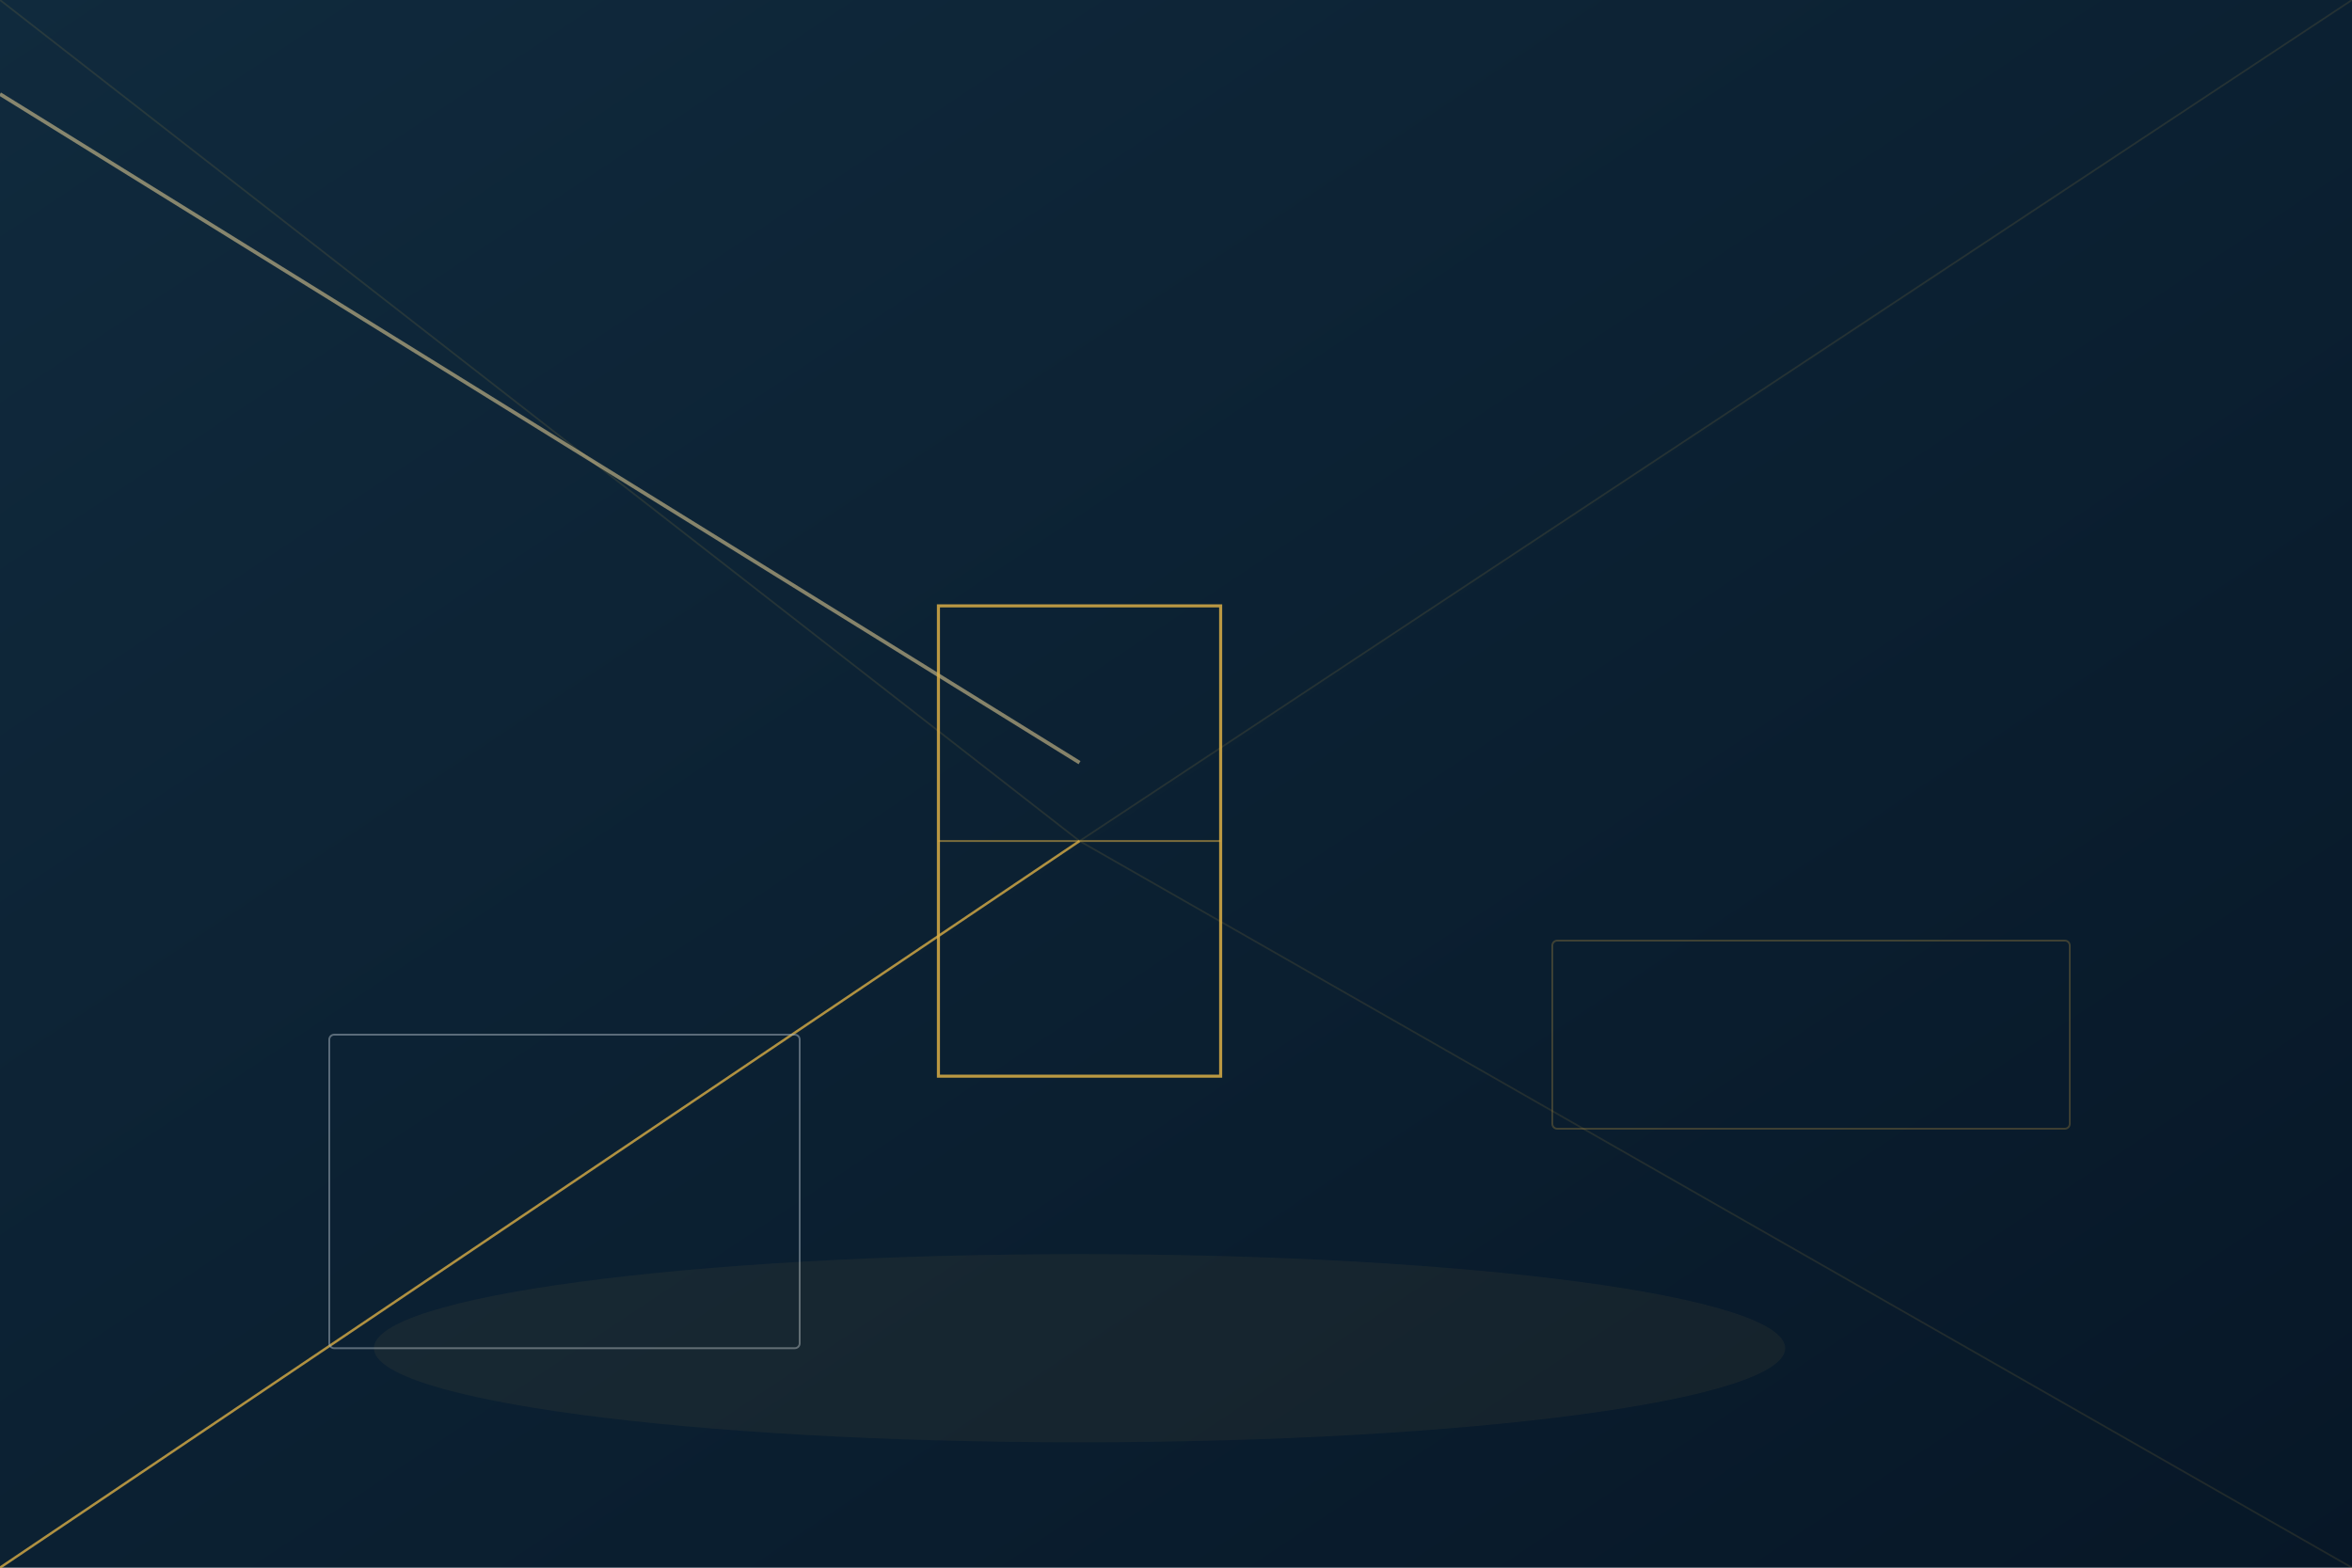
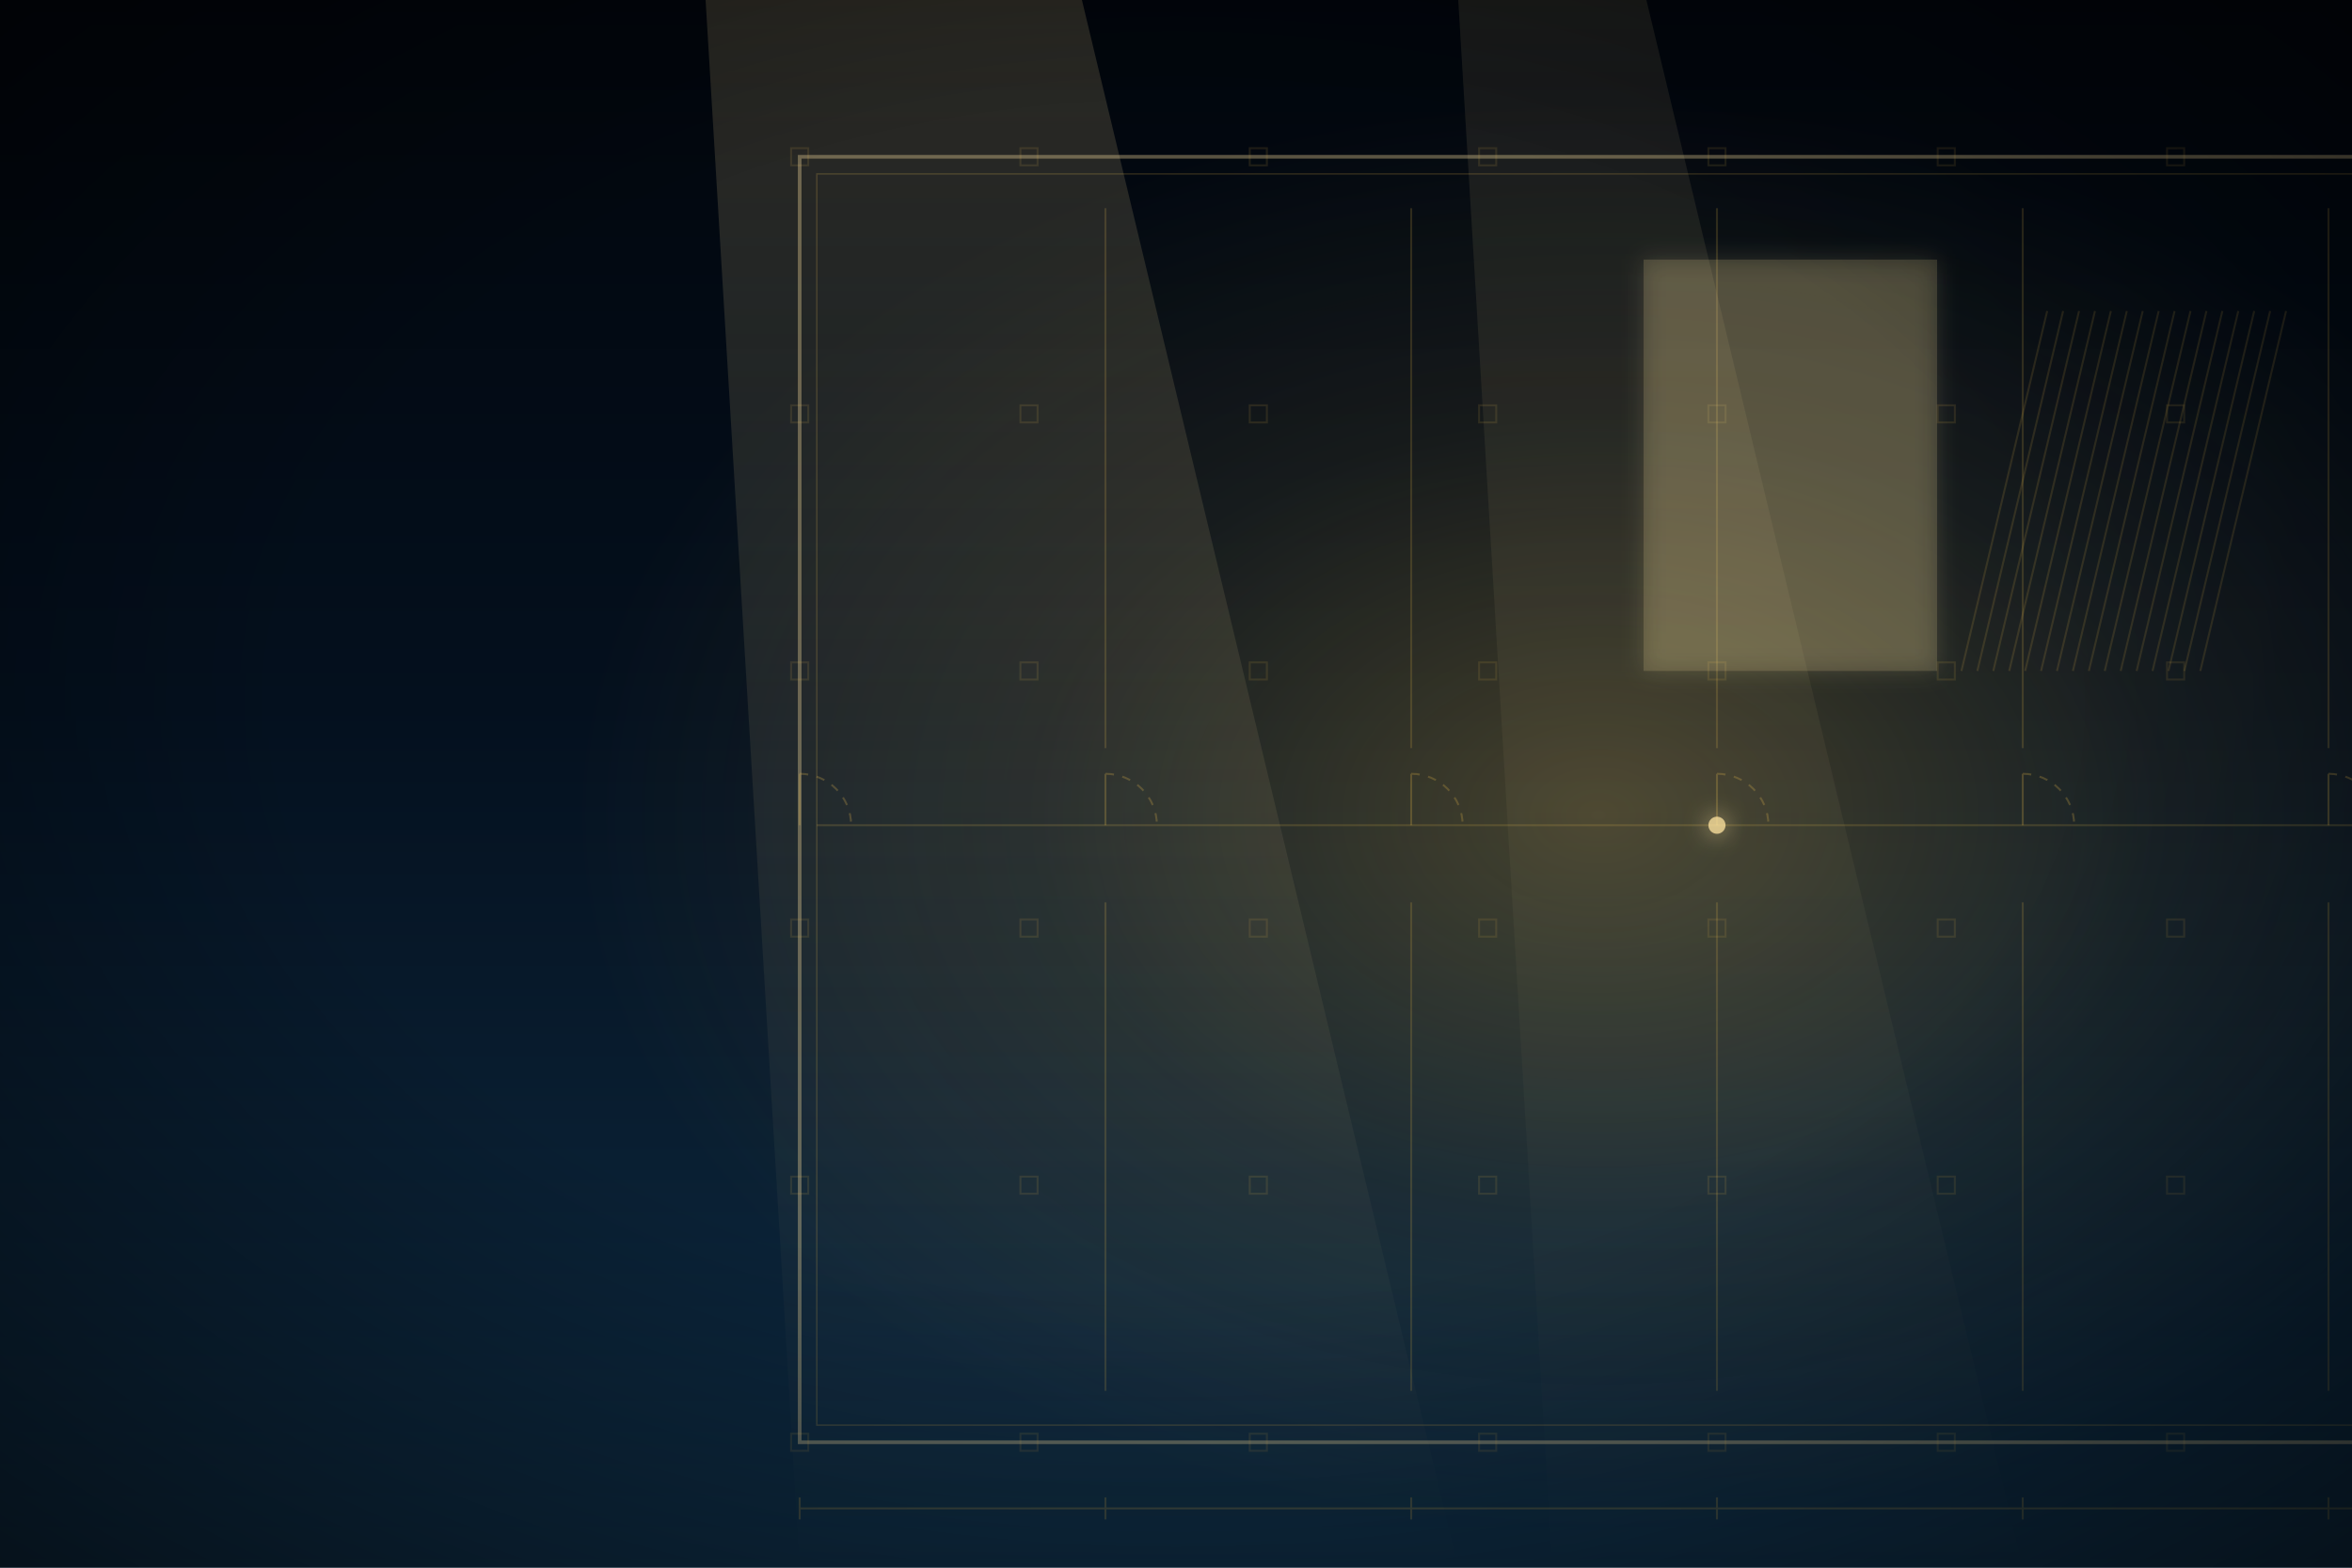
<svg xmlns="http://www.w3.org/2000/svg" viewBox="0 0 1920 1280" width="1920" height="1280" fill="none" role="img">
  <defs>
-     <linearGradient id="g" x1="0" y1="0" x2="1" y2="1">
-       <stop offset="0" stop-color="#102A3D" />
-       <stop offset="1" stop-color="#071727" />
+     <linearGradient id="sky" x1="0" y1="0" x2="0" y2="1">
+       <stop offset="0" stop-color="#01050B" />
+       <stop offset="0.45" stop-color="#04101E" />
+       <stop offset="0.78" stop-color="#0A2135" />
+       <stop offset="1" stop-color="#0E2C44" />
    </linearGradient>
+     <radialGradient id="bloom" cx="50%" cy="50%" r="50%">
+       <stop offset="0" stop-color="#D9AD45" stop-opacity="0.30" />
+       <stop offset="0.55" stop-color="#D9AD45" stop-opacity="0.09" />
+       <stop offset="1" stop-color="#D9AD45" stop-opacity="0" />
+     </radialGradient>
+     <radialGradient id="vig" cx="50%" cy="45%" r="75%">
+       <stop offset="50%" stop-color="#000000" stop-opacity="0" />
+       <stop offset="100%" stop-color="#000000" stop-opacity="0.62" />
+     </radialGradient>
+     <linearGradient id="shaft" x1="0" y1="0" x2="0" y2="1">
+       <stop offset="0" stop-color="#FFE3A0" stop-opacity="0.16" />
+       <stop offset="1" stop-color="#FFE3A0" stop-opacity="0" />
+     </linearGradient>
+     <filter id="bloom-filter" x="-12%" y="-12%" width="124%" height="124%">
+       <feGaussianBlur stdDeviation="9" result="b" />
+       <feMerge>
+         <feMergeNode in="b" />
+         <feMergeNode in="SourceGraphic" />
+       </feMerge>
+     </filter>
  </defs>
-   <rect width="1920" height="1280" fill="url(#g)" />
-   <line x1="0" y1="0" x2="881.26" y2="686.69" stroke="#D9AD4538" stroke-width="1.4" opacity="0.55" />
-   <line x1="1920" y1="0" x2="881.26" y2="686.69" stroke="#D9AD4538" stroke-width="1.4" opacity="0.55" />
-   <line x1="1920" y1="1280" x2="881.26" y2="686.69" stroke="#D9AD4538" stroke-width="1.4" opacity="0.55" />
-   <line x1="0" y1="1280" x2="881.26" y2="686.69" stroke="#D9AD45" stroke-width="2" opacity="0.8" />
-   <path d="M 0 76.8 L 881.26 622.69" stroke="#FFE3A0" stroke-width="3" opacity="0.5" />
-   <rect x="766.06" y="494.69" width="230.4" height="384" stroke="#D9AD45" stroke-width="2.5" opacity="0.85" />
-   <line x1="766.06" y1="686.69" x2="996.46" y2="686.69" stroke="#D9AD45" stroke-width="1.5" opacity="0.55" />
-   <rect x="268.8" y="844.8" width="384" height="256" stroke="#AAB6BF" stroke-width="1.5" opacity="0.5" rx="4" />
-   <rect x="1267.2" y="768" width="422.4" height="153.6" stroke="#D9AD456B" stroke-width="1.5" opacity="0.6" rx="4" />
-   <ellipse cx="881.26" cy="1100.8" rx="576" ry="76.8" fill="#D9AD45" opacity="0.06" />
+   <rect width="1920" height="1280" fill="url(#sky)" />
+   <ellipse cx="1305.6" cy="665.6" rx="844.8" ry="588.8" fill="url(#bloom)" />
+   <rect x="652.8" y="128" width="1497.6" height="1049.6" stroke="#FFE3A0" stroke-width="3" fill="none" opacity="0.34" />
+   <rect x="666.8" y="142" width="1469.6" height="1021.6" stroke="#D9AD45" stroke-width="1.2" fill="none" opacity="0.2" />
+   <g stroke="#D9AD45" stroke-width="1.6" fill="none" opacity="0.19">
+     <line x1="902.4" y1="169.98" x2="902.4" y2="610.82" />
+     <line x1="902.4" y1="736.77" x2="902.4" y2="1135.62" />
+     <line x1="1152" y1="169.98" x2="1152" y2="610.82" />
+     <line x1="1152" y1="736.77" x2="1152" y2="1135.62" />
+     <line x1="1401.6" y1="169.98" x2="1401.6" y2="610.82" />
+     <line x1="1401.6" y1="736.77" x2="1401.6" y2="1135.62" />
+     <line x1="1651.2" y1="169.98" x2="1651.2" y2="610.82" />
+     <line x1="1651.2" y1="736.77" x2="1651.2" y2="1135.62" />
+     <line x1="1900.8" y1="169.98" x2="1900.8" y2="610.82" />
+     <line x1="1900.8" y1="736.77" x2="1900.8" y2="1135.62" />
+     <line x1="666.8" y1="673.79" x2="2136.4" y2="673.79" />
+   </g>
+   <g stroke="#D9AD45" stroke-width="1.6" fill="none" opacity="0.13">
+     <rect x="645.8" y="121" width="14" height="14" />
+     <rect x="645.8" y="330.92" width="14" height="14" />
+     <rect x="645.8" y="540.84" width="14" height="14" />
+     <rect x="645.8" y="750.76" width="14" height="14" />
+     <rect x="645.8" y="960.68" width="14" height="14" />
+     <rect x="645.8" y="1170.6" width="14" height="14" />
+     <rect x="833" y="121" width="14" height="14" />
+     <rect x="833" y="330.92" width="14" height="14" />
+     <rect x="833" y="540.84" width="14" height="14" />
+     <rect x="833" y="750.76" width="14" height="14" />
+     <rect x="833" y="960.68" width="14" height="14" />
+     <rect x="833" y="1170.6" width="14" height="14" />
+     <rect x="1020.2" y="121" width="14" height="14" />
+     <rect x="1020.2" y="330.92" width="14" height="14" />
+     <rect x="1020.2" y="540.84" width="14" height="14" />
+     <rect x="1020.2" y="750.76" width="14" height="14" />
+     <rect x="1020.2" y="960.68" width="14" height="14" />
+     <rect x="1020.2" y="1170.6" width="14" height="14" />
+     <rect x="1207.4" y="121" width="14" height="14" />
+     <rect x="1207.4" y="330.92" width="14" height="14" />
+     <rect x="1207.4" y="540.84" width="14" height="14" />
+     <rect x="1207.4" y="750.76" width="14" height="14" />
+     <rect x="1207.4" y="960.68" width="14" height="14" />
+     <rect x="1207.4" y="1170.6" width="14" height="14" />
+     <rect x="1394.6" y="121" width="14" height="14" />
+     <rect x="1394.6" y="330.92" width="14" height="14" />
+     <rect x="1394.6" y="540.84" width="14" height="14" />
+     <rect x="1394.6" y="750.76" width="14" height="14" />
+     <rect x="1394.6" y="960.68" width="14" height="14" />
+     <rect x="1394.6" y="1170.6" width="14" height="14" />
+     <rect x="1581.8" y="121" width="14" height="14" />
+     <rect x="1581.8" y="330.92" width="14" height="14" />
+     <rect x="1581.8" y="540.84" width="14" height="14" />
+     <rect x="1581.8" y="750.76" width="14" height="14" />
+     <rect x="1581.8" y="960.68" width="14" height="14" />
+     <rect x="1581.8" y="1170.6" width="14" height="14" />
+     <rect x="1769" y="121" width="14" height="14" />
+     <rect x="1769" y="330.92" width="14" height="14" />
+     <rect x="1769" y="540.84" width="14" height="14" />
+     <rect x="1769" y="750.76" width="14" height="14" />
+     <rect x="1769" y="960.68" width="14" height="14" />
+     <rect x="1769" y="1170.6" width="14" height="14" />
+     <rect x="1956.2" y="121" width="14" height="14" />
+     <rect x="1956.2" y="330.92" width="14" height="14" />
+     <rect x="1956.2" y="540.84" width="14" height="14" />
+     <rect x="1956.2" y="750.76" width="14" height="14" />
+     <rect x="1956.2" y="960.68" width="14" height="14" />
+     <rect x="1956.2" y="1170.6" width="14" height="14" />
+     <rect x="2143.4" y="121" width="14" height="14" />
+     <rect x="2143.4" y="330.92" width="14" height="14" />
+     <rect x="2143.4" y="540.84" width="14" height="14" />
+     <rect x="2143.4" y="750.76" width="14" height="14" />
+     <rect x="2143.4" y="960.68" width="14" height="14" />
+     <rect x="2143.4" y="1170.6" width="14" height="14" />
+   </g>
+   <g stroke="#D9AD45" stroke-width="1.6" fill="none" opacity="0.26">
+     <path d="M 652.8 673.79 L 652.8 631.79" />
+     <path d="M 652.8 631.79 A 42 42 0 0 1 694.8 673.79" stroke-dasharray="7 7" />
+     <path d="M 902.4 673.79 L 902.4 631.79" />
+     <path d="M 902.4 631.79 A 42 42 0 0 1 944.4 673.79" stroke-dasharray="7 7" />
+     <path d="M 1152 673.79 L 1152 631.79" />
+     <path d="M 1152 631.79 A 42 42 0 0 1 1194 673.79" stroke-dasharray="7 7" />
+     <path d="M 1401.6 673.79 L 1401.6 631.79" />
+     <path d="M 1401.6 631.79 A 42 42 0 0 1 1443.6 673.79" stroke-dasharray="7 7" />
+     <path d="M 1651.2 673.79 L 1651.2 631.79" />
+     <path d="M 1651.2 631.79 A 42 42 0 0 1 1693.2 673.79" stroke-dasharray="7 7" />
+     <path d="M 1900.8 673.79 L 1900.8 631.79" />
+     <path d="M 1900.8 631.79 A 42 42 0 0 1 1942.8 673.79" stroke-dasharray="7 7" />
+   </g>
+   <g stroke="#D9AD45" stroke-width="1.6" fill="none" opacity="0.16">
+     <line x1="1671.17" y1="253.95" x2="1601.17" y2="547.84" />
+     <line x1="1684.17" y1="253.95" x2="1614.17" y2="547.84" />
+     <line x1="1697.17" y1="253.95" x2="1627.17" y2="547.84" />
+     <line x1="1710.17" y1="253.95" x2="1640.17" y2="547.84" />
+     <line x1="1723.17" y1="253.95" x2="1653.17" y2="547.84" />
+     <line x1="1736.17" y1="253.95" x2="1666.17" y2="547.84" />
+     <line x1="1749.17" y1="253.95" x2="1679.17" y2="547.84" />
+     <line x1="1762.17" y1="253.95" x2="1692.17" y2="547.84" />
+     <line x1="1775.17" y1="253.95" x2="1705.17" y2="547.84" />
+     <line x1="1788.17" y1="253.95" x2="1718.17" y2="547.84" />
+     <line x1="1801.17" y1="253.95" x2="1731.17" y2="547.84" />
+     <line x1="1814.17" y1="253.95" x2="1744.17" y2="547.84" />
+     <line x1="1827.17" y1="253.95" x2="1757.17" y2="547.84" />
+     <line x1="1840.17" y1="253.95" x2="1770.17" y2="547.84" />
+     <line x1="1853.17" y1="253.95" x2="1783.17" y2="547.84" />
+     <line x1="1866.17" y1="253.95" x2="1796.17" y2="547.84" />
+   </g>
+   <g stroke="#D9AD45" stroke-width="1.6" fill="none" opacity="0.22">
+     <line x1="652.8" y1="1231.6" x2="2150.4" y2="1231.6" />
+     <line x1="652.8" y1="1222.6" x2="652.8" y2="1240.6" />
+     <line x1="902.4" y1="1222.6" x2="902.4" y2="1240.6" />
+     <line x1="1152" y1="1222.6" x2="1152" y2="1240.6" />
+     <line x1="1401.6" y1="1222.6" x2="1401.6" y2="1240.6" />
+     <line x1="1651.2" y1="1222.6" x2="1651.2" y2="1240.6" />
+     <line x1="1900.8" y1="1222.6" x2="1900.8" y2="1240.6" />
+     <line x1="2150.4" y1="1222.6" x2="2150.4" y2="1240.6" />
+     <line x1="2200.4" y1="128" x2="2200.4" y2="1177.6" />
+     <line x1="2191.4" y1="128" x2="2209.4" y2="128" />
+     <line x1="2191.4" y1="337.92" x2="2209.4" y2="337.92" />
+     <line x1="2191.4" y1="547.84" x2="2209.4" y2="547.84" />
+     <line x1="2191.4" y1="757.76" x2="2209.4" y2="757.76" />
+     <line x1="2191.4" y1="967.68" x2="2209.4" y2="967.68" />
+     <line x1="2191.4" y1="1177.6" x2="2209.4" y2="1177.6" />
+   </g>
+   <g filter="url(#bloom-filter)">
+     <rect x="1341.7" y="211.97" width="239.62" height="335.87" fill="#FFE3A0" opacity="0.16" />
+     <circle cx="1401.6" cy="673.79" r="7" fill="#FFE3A0" opacity="0.75" />
+   </g>
+   <path d="M 576 0 L 883.2 0 L 1190.4 1280 L 652.8 1280 Z" fill="url(#shaft)" />
+   <path d="M 1190.4 0 L 1344 0 L 1651.2 1280 L 1267.2 1280 Z" fill="url(#shaft)" opacity="0.6" />
+   <rect width="1920" height="1280" fill="url(#vig)" />
</svg>
